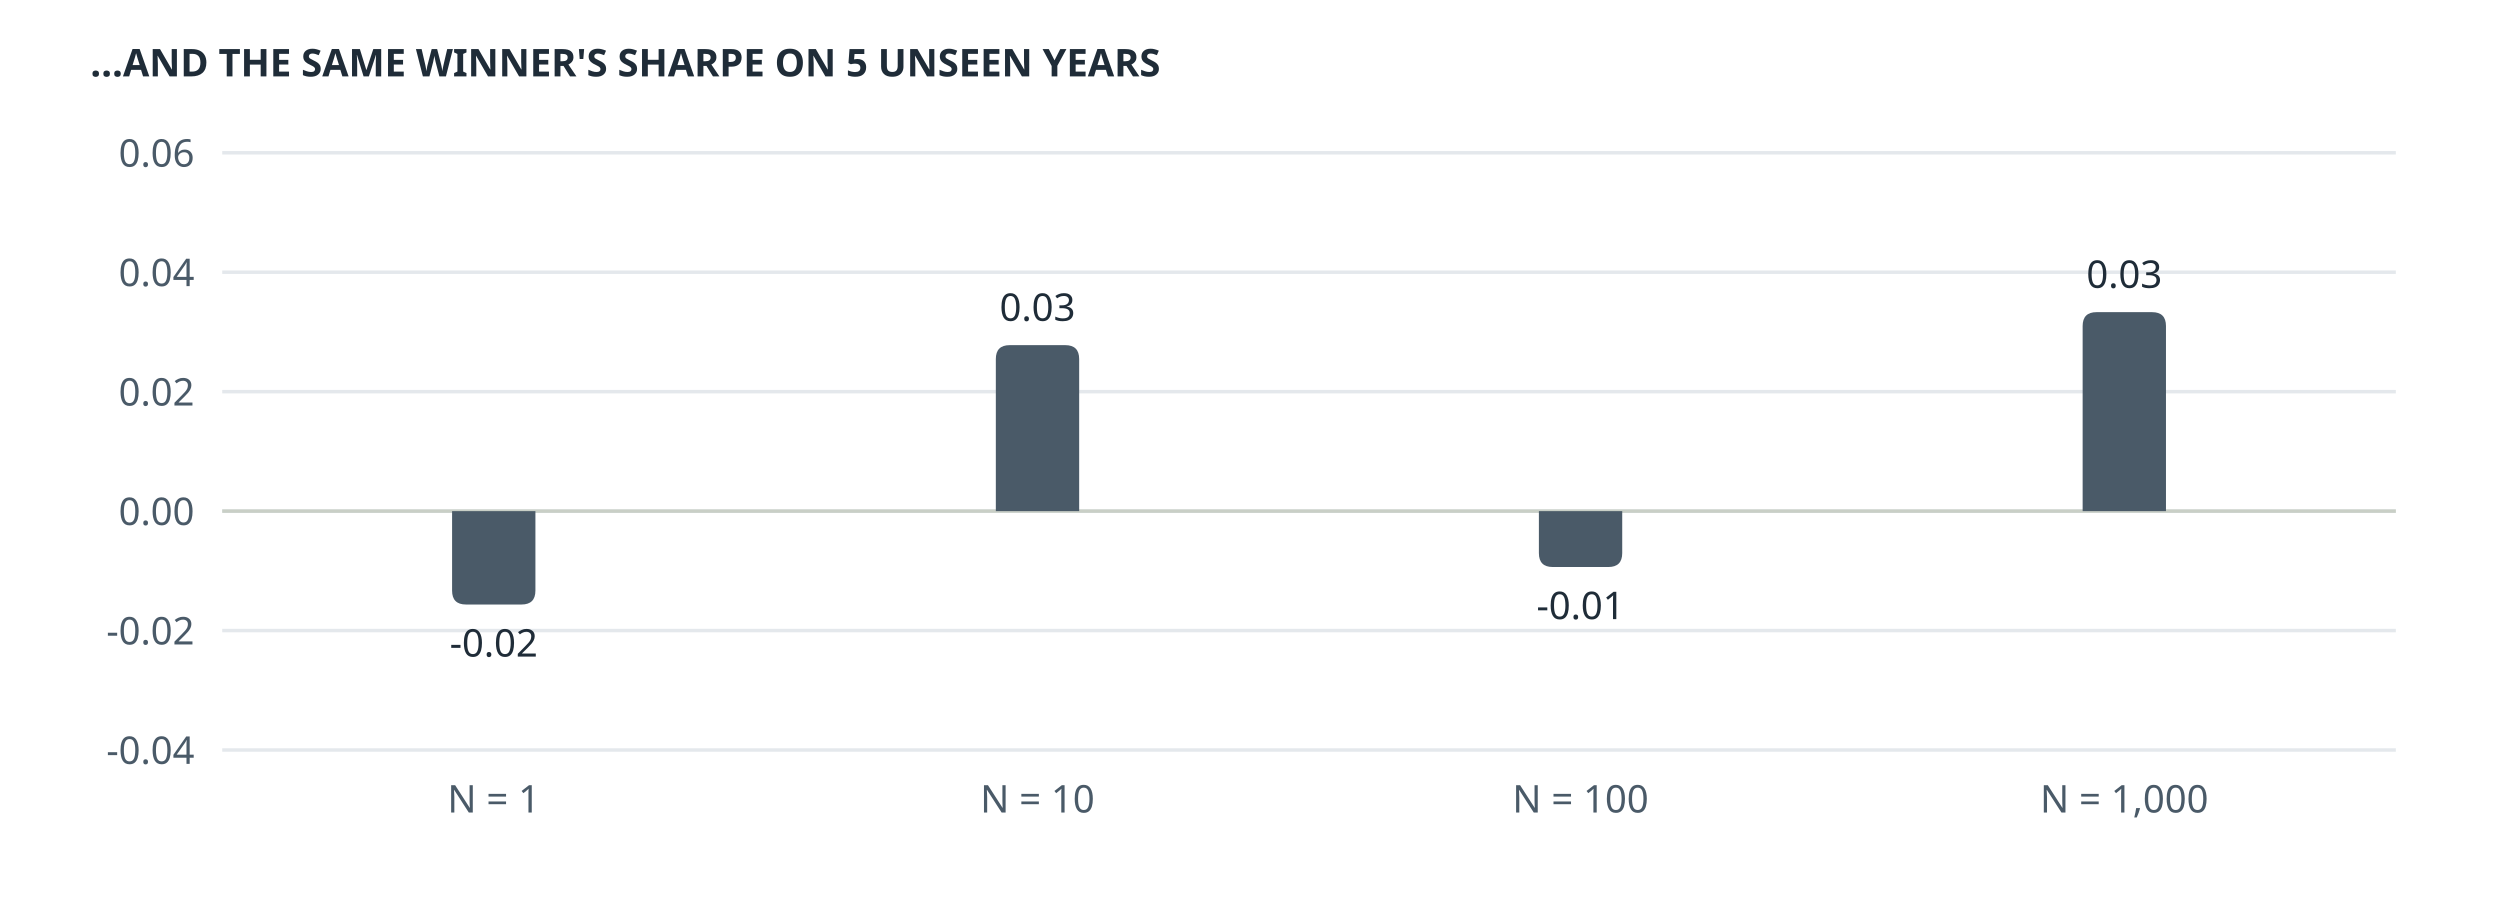
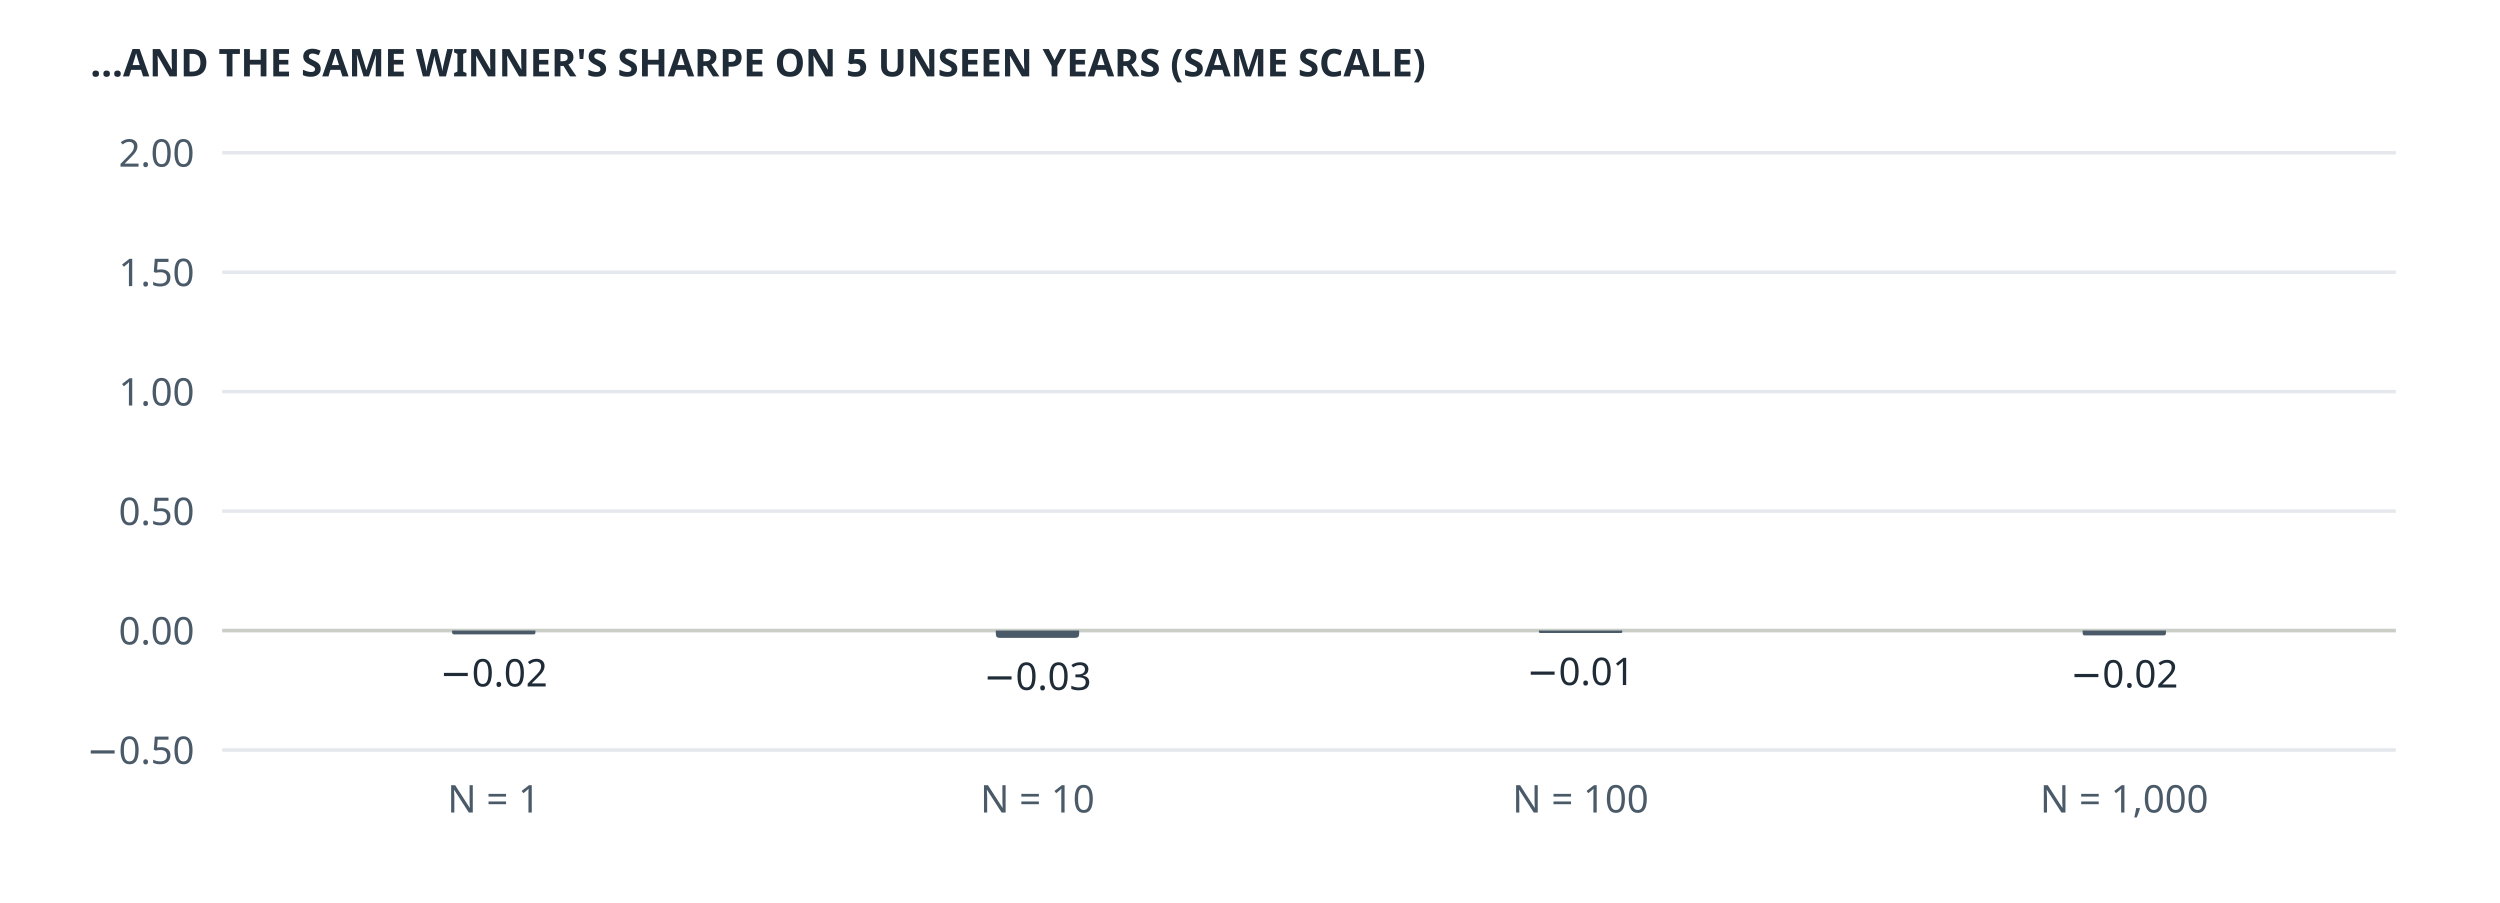
- <svg xmlns="http://www.w3.org/2000/svg" viewBox="0 0 720 260" style="font-family:'IBM Plex Sans',sans-serif" role="img" aria-label="…and the same winner's Sharpe on 5 unseen years">
-   <text x="26" y="22" font-size="11" font-weight="600" fill="#1F2C38">…AND THE SAME WINNER'S SHARPE ON 5 UNSEEN YEARS</text>
+ <svg xmlns="http://www.w3.org/2000/svg" viewBox="0 0 720 260" style="font-family:'IBM Plex Sans',sans-serif" role="img" aria-label="…and the same winner's Sharpe on 5 unseen years (same scale)">
+   <text x="26" y="22" font-size="11" font-weight="600" fill="#1F2C38">…AND THE SAME WINNER'S SHARPE ON 5 UNSEEN YEARS (SAME SCALE)</text>
  <line x1="64" y1="216" x2="690" y2="216" stroke="#E4E8EC" stroke-width="1" />
-   <text x="56" y="220" font-size="11" text-anchor="end" fill="#4A5A68" style="font-variant-numeric:tabular-nums">-0.04</text>
+   <text x="56" y="220" font-size="11" text-anchor="end" fill="#4A5A68" style="font-variant-numeric:tabular-nums">−0.50</text>
  <line x1="64" y1="181.6" x2="690" y2="181.6" stroke="#E4E8EC" stroke-width="1" />
-   <text x="56" y="185.6" font-size="11" text-anchor="end" fill="#4A5A68" style="font-variant-numeric:tabular-nums">-0.02</text>
+   <text x="56" y="185.6" font-size="11" text-anchor="end" fill="#4A5A68" style="font-variant-numeric:tabular-nums">0.00</text>
  <line x1="64" y1="147.2" x2="690" y2="147.2" stroke="#E4E8EC" stroke-width="1" />
-   <text x="56" y="151.2" font-size="11" text-anchor="end" fill="#4A5A68" style="font-variant-numeric:tabular-nums">0.00</text>
+   <text x="56" y="151.2" font-size="11" text-anchor="end" fill="#4A5A68" style="font-variant-numeric:tabular-nums">0.50</text>
  <line x1="64" y1="112.8" x2="690" y2="112.8" stroke="#E4E8EC" stroke-width="1" />
-   <text x="56" y="116.8" font-size="11" text-anchor="end" fill="#4A5A68" style="font-variant-numeric:tabular-nums">0.02</text>
+   <text x="56" y="116.8" font-size="11" text-anchor="end" fill="#4A5A68" style="font-variant-numeric:tabular-nums">1.00</text>
  <line x1="64" y1="78.4" x2="690" y2="78.4" stroke="#E4E8EC" stroke-width="1" />
-   <text x="56" y="82.4" font-size="11" text-anchor="end" fill="#4A5A68" style="font-variant-numeric:tabular-nums">0.04</text>
+   <text x="56" y="82.4" font-size="11" text-anchor="end" fill="#4A5A68" style="font-variant-numeric:tabular-nums">1.50</text>
  <line x1="64" y1="44" x2="690" y2="44" stroke="#E4E8EC" stroke-width="1" />
-   <text x="56" y="48" font-size="11" text-anchor="end" fill="#4A5A68" style="font-variant-numeric:tabular-nums">0.06</text>
-   <line x1="64" y1="147.2" x2="690" y2="147.2" stroke="#C9CFC6" stroke-width="1" />
-   <path d="M130.2,147.2 V170.1 Q130.2,174.1 134.2,174.1 H150.2 Q154.2,174.1 154.2,170.1 V147.2 Z" fill="#4A5A68" />
-   <text x="142.2" y="189.1" font-size="11" text-anchor="middle" fill="#1F2C38" style="font-variant-numeric:tabular-nums">-0.02</text>
+   <text x="56" y="48" font-size="11" text-anchor="end" fill="#4A5A68" style="font-variant-numeric:tabular-nums">2.00</text>
+   <line x1="64" y1="181.6" x2="690" y2="181.6" stroke="#C9CFC6" stroke-width="1" />
+   <path d="M130.2,181.6 V182.1 Q130.2,182.7 130.8,182.7 H153.7 Q154.2,182.7 154.2,182.1 V181.6 Z" fill="#4A5A68" />
+   <text x="142.2" y="197.7" font-size="11" text-anchor="middle" fill="#1F2C38" style="font-variant-numeric:tabular-nums">−0.02</text>
  <text x="142.2" y="234" font-size="11" text-anchor="middle" fill="#4A5A68">N = 1</text>
-   <path d="M286.8,147.2 V103.4 Q286.8,99.4 290.8,99.4 H306.8 Q310.8,99.4 310.8,103.4 V147.2 Z" fill="#4A5A68" />
-   <text x="298.8" y="92.4" font-size="11" text-anchor="middle" fill="#1F2C38" style="font-variant-numeric:tabular-nums">0.03</text>
+   <path d="M286.8,181.6 V182.6 Q286.8,183.7 287.8,183.7 H309.7 Q310.8,183.7 310.8,182.6 V181.6 Z" fill="#4A5A68" />
+   <text x="298.8" y="198.7" font-size="11" text-anchor="middle" fill="#1F2C38" style="font-variant-numeric:tabular-nums">−0.03</text>
  <text x="298.8" y="234" font-size="11" text-anchor="middle" fill="#4A5A68">N = 10</text>
-   <path d="M443.2,147.2 V159.3 Q443.2,163.3 447.2,163.3 H463.2 Q467.2,163.3 467.2,159.3 V147.2 Z" fill="#4A5A68" />
-   <text x="455.2" y="178.3" font-size="11" text-anchor="middle" fill="#1F2C38" style="font-variant-numeric:tabular-nums">-0.01</text>
+   <path d="M443.2,181.6 V181.9 Q443.2,182.3 443.6,182.3 H466.9 Q467.2,182.3 467.2,181.9 V181.6 Z" fill="#4A5A68" />
+   <text x="455.2" y="197.3" font-size="11" text-anchor="middle" fill="#1F2C38" style="font-variant-numeric:tabular-nums">−0.01</text>
  <text x="455.2" y="234" font-size="11" text-anchor="middle" fill="#4A5A68">N = 100</text>
-   <path d="M599.8,147.2 V93.9 Q599.8,89.9 603.8,89.9 H619.8 Q623.8,89.9 623.8,93.9 V147.2 Z" fill="#4A5A68" />
-   <text x="611.8" y="82.9" font-size="11" text-anchor="middle" fill="#1F2C38" style="font-variant-numeric:tabular-nums">0.03</text>
+   <path d="M599.8,181.6 V182.3 Q599.8,183 600.4,183 H623.1 Q623.8,183 623.8,182.3 V181.6 Z" fill="#4A5A68" />
+   <text x="611.8" y="198" font-size="11" text-anchor="middle" fill="#1F2C38" style="font-variant-numeric:tabular-nums">−0.02</text>
  <text x="611.8" y="234" font-size="11" text-anchor="middle" fill="#4A5A68">N = 1,000</text>
</svg>
